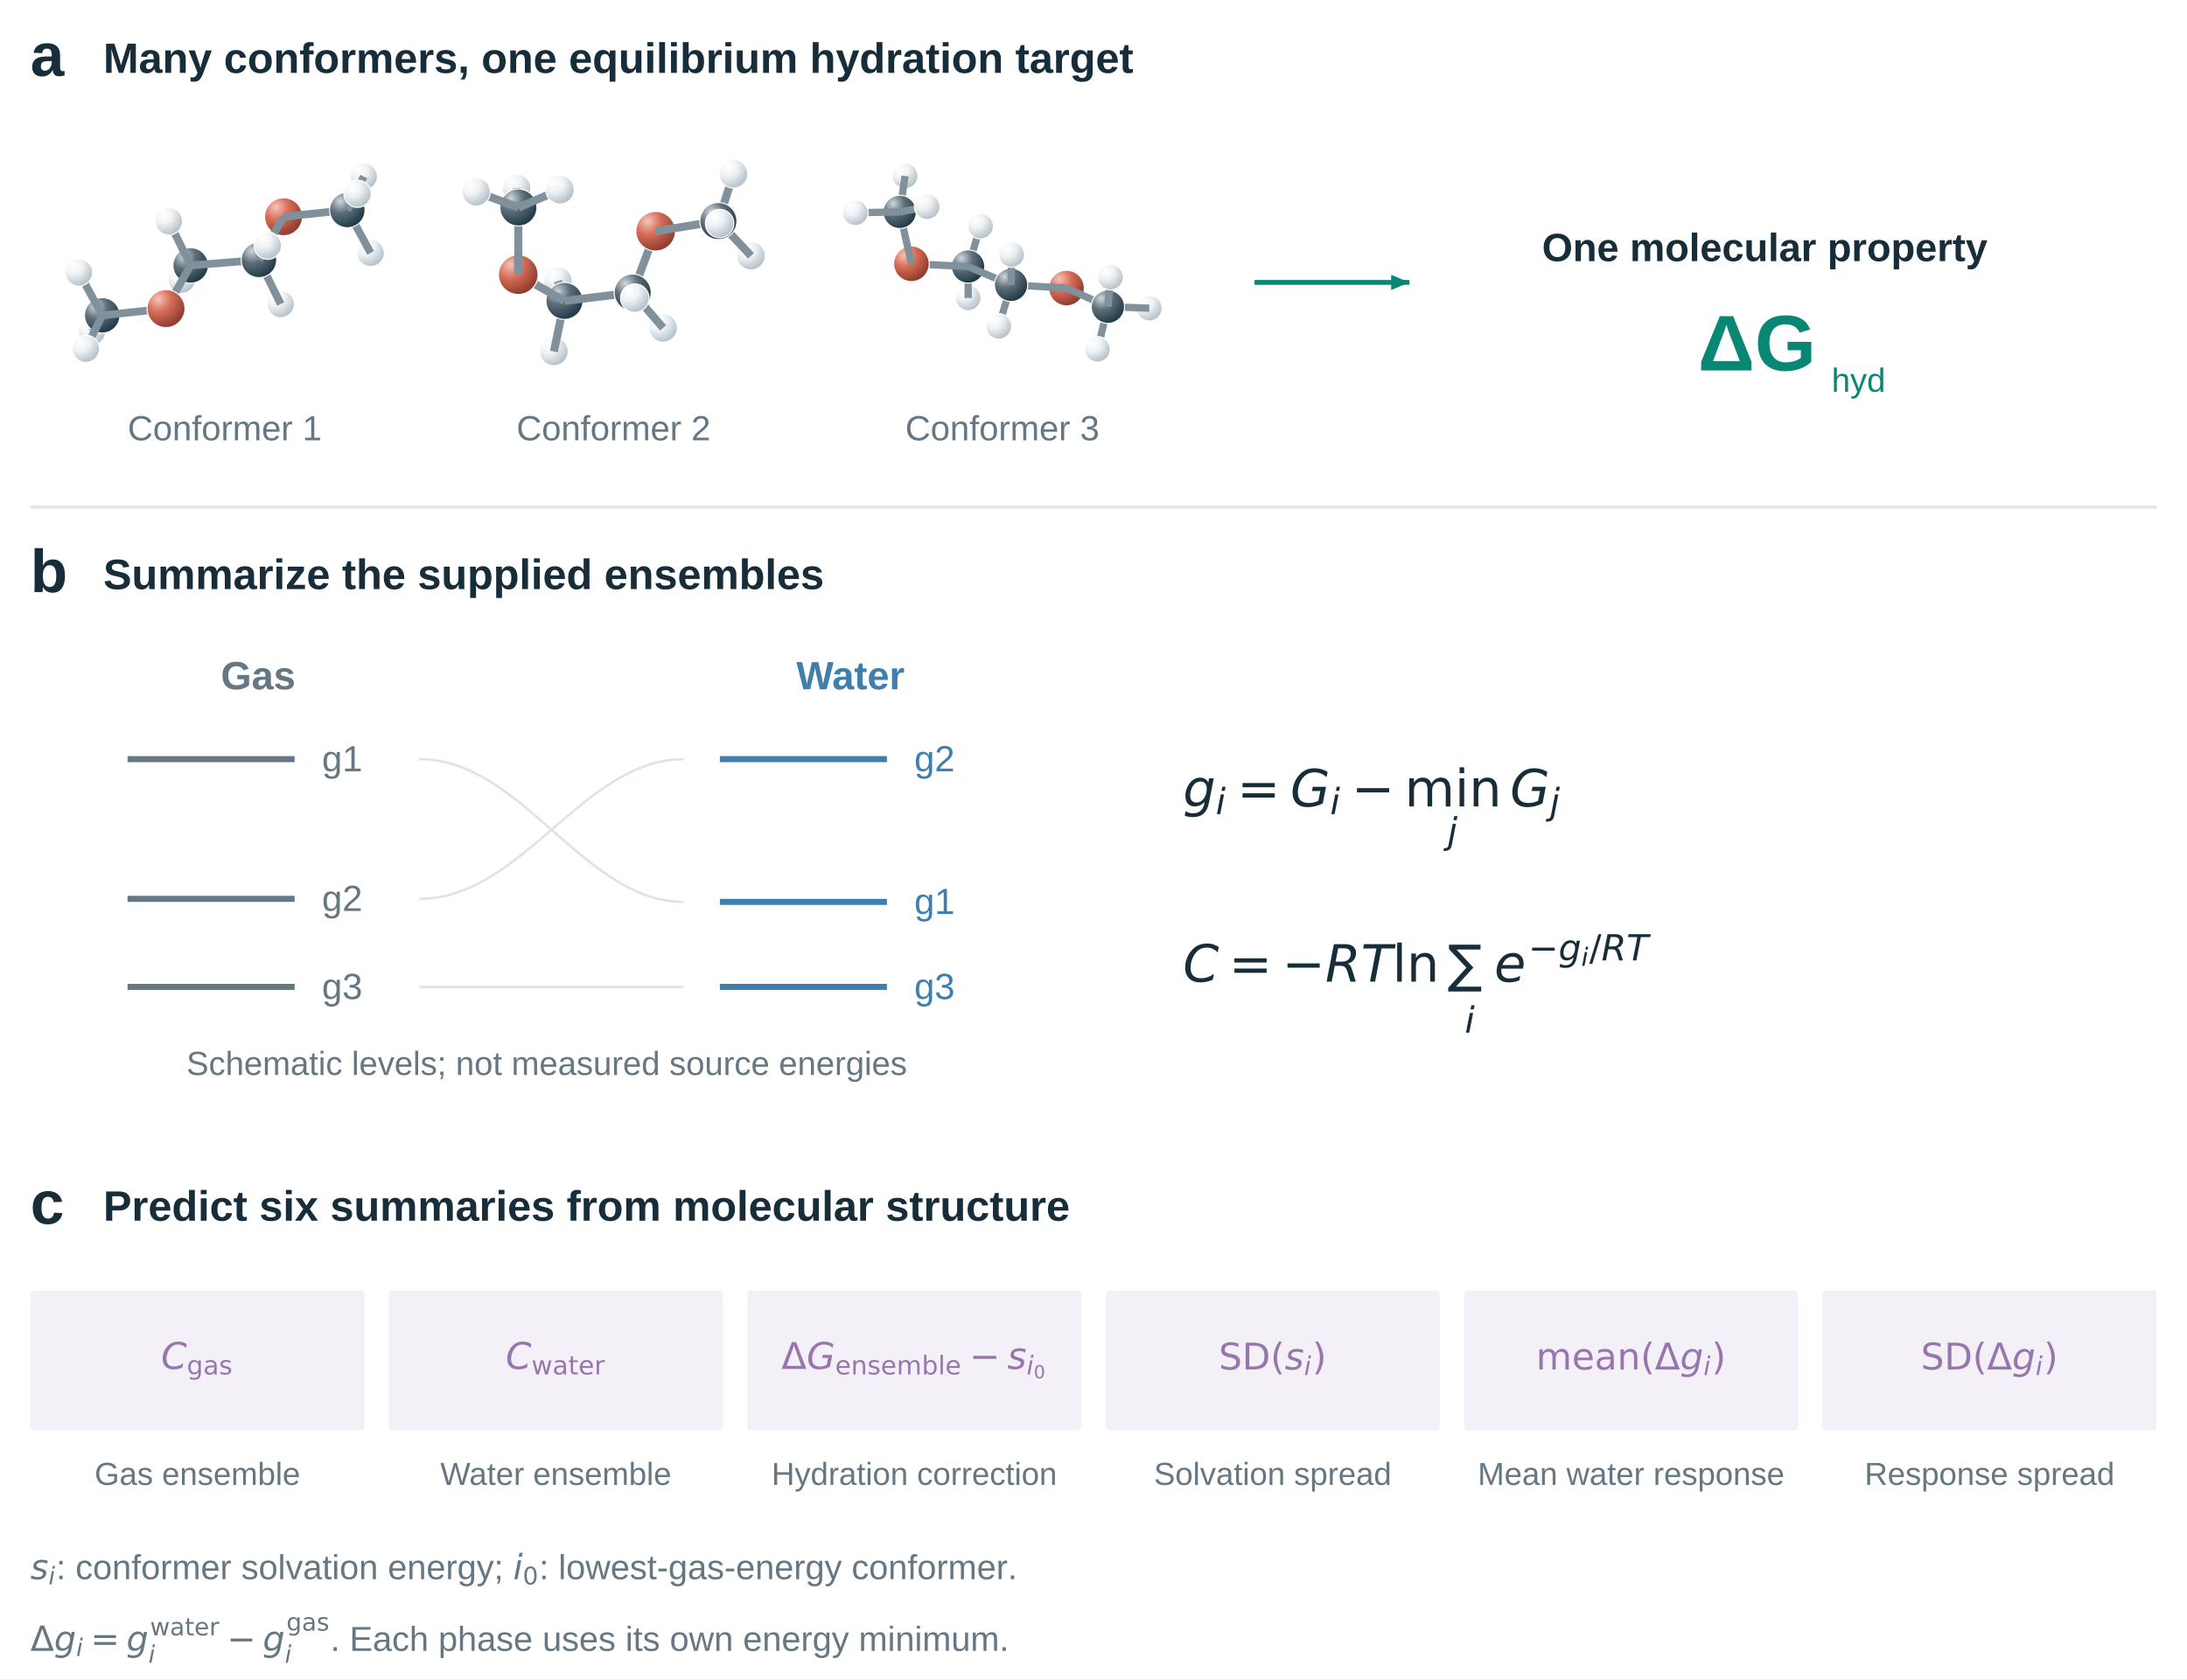
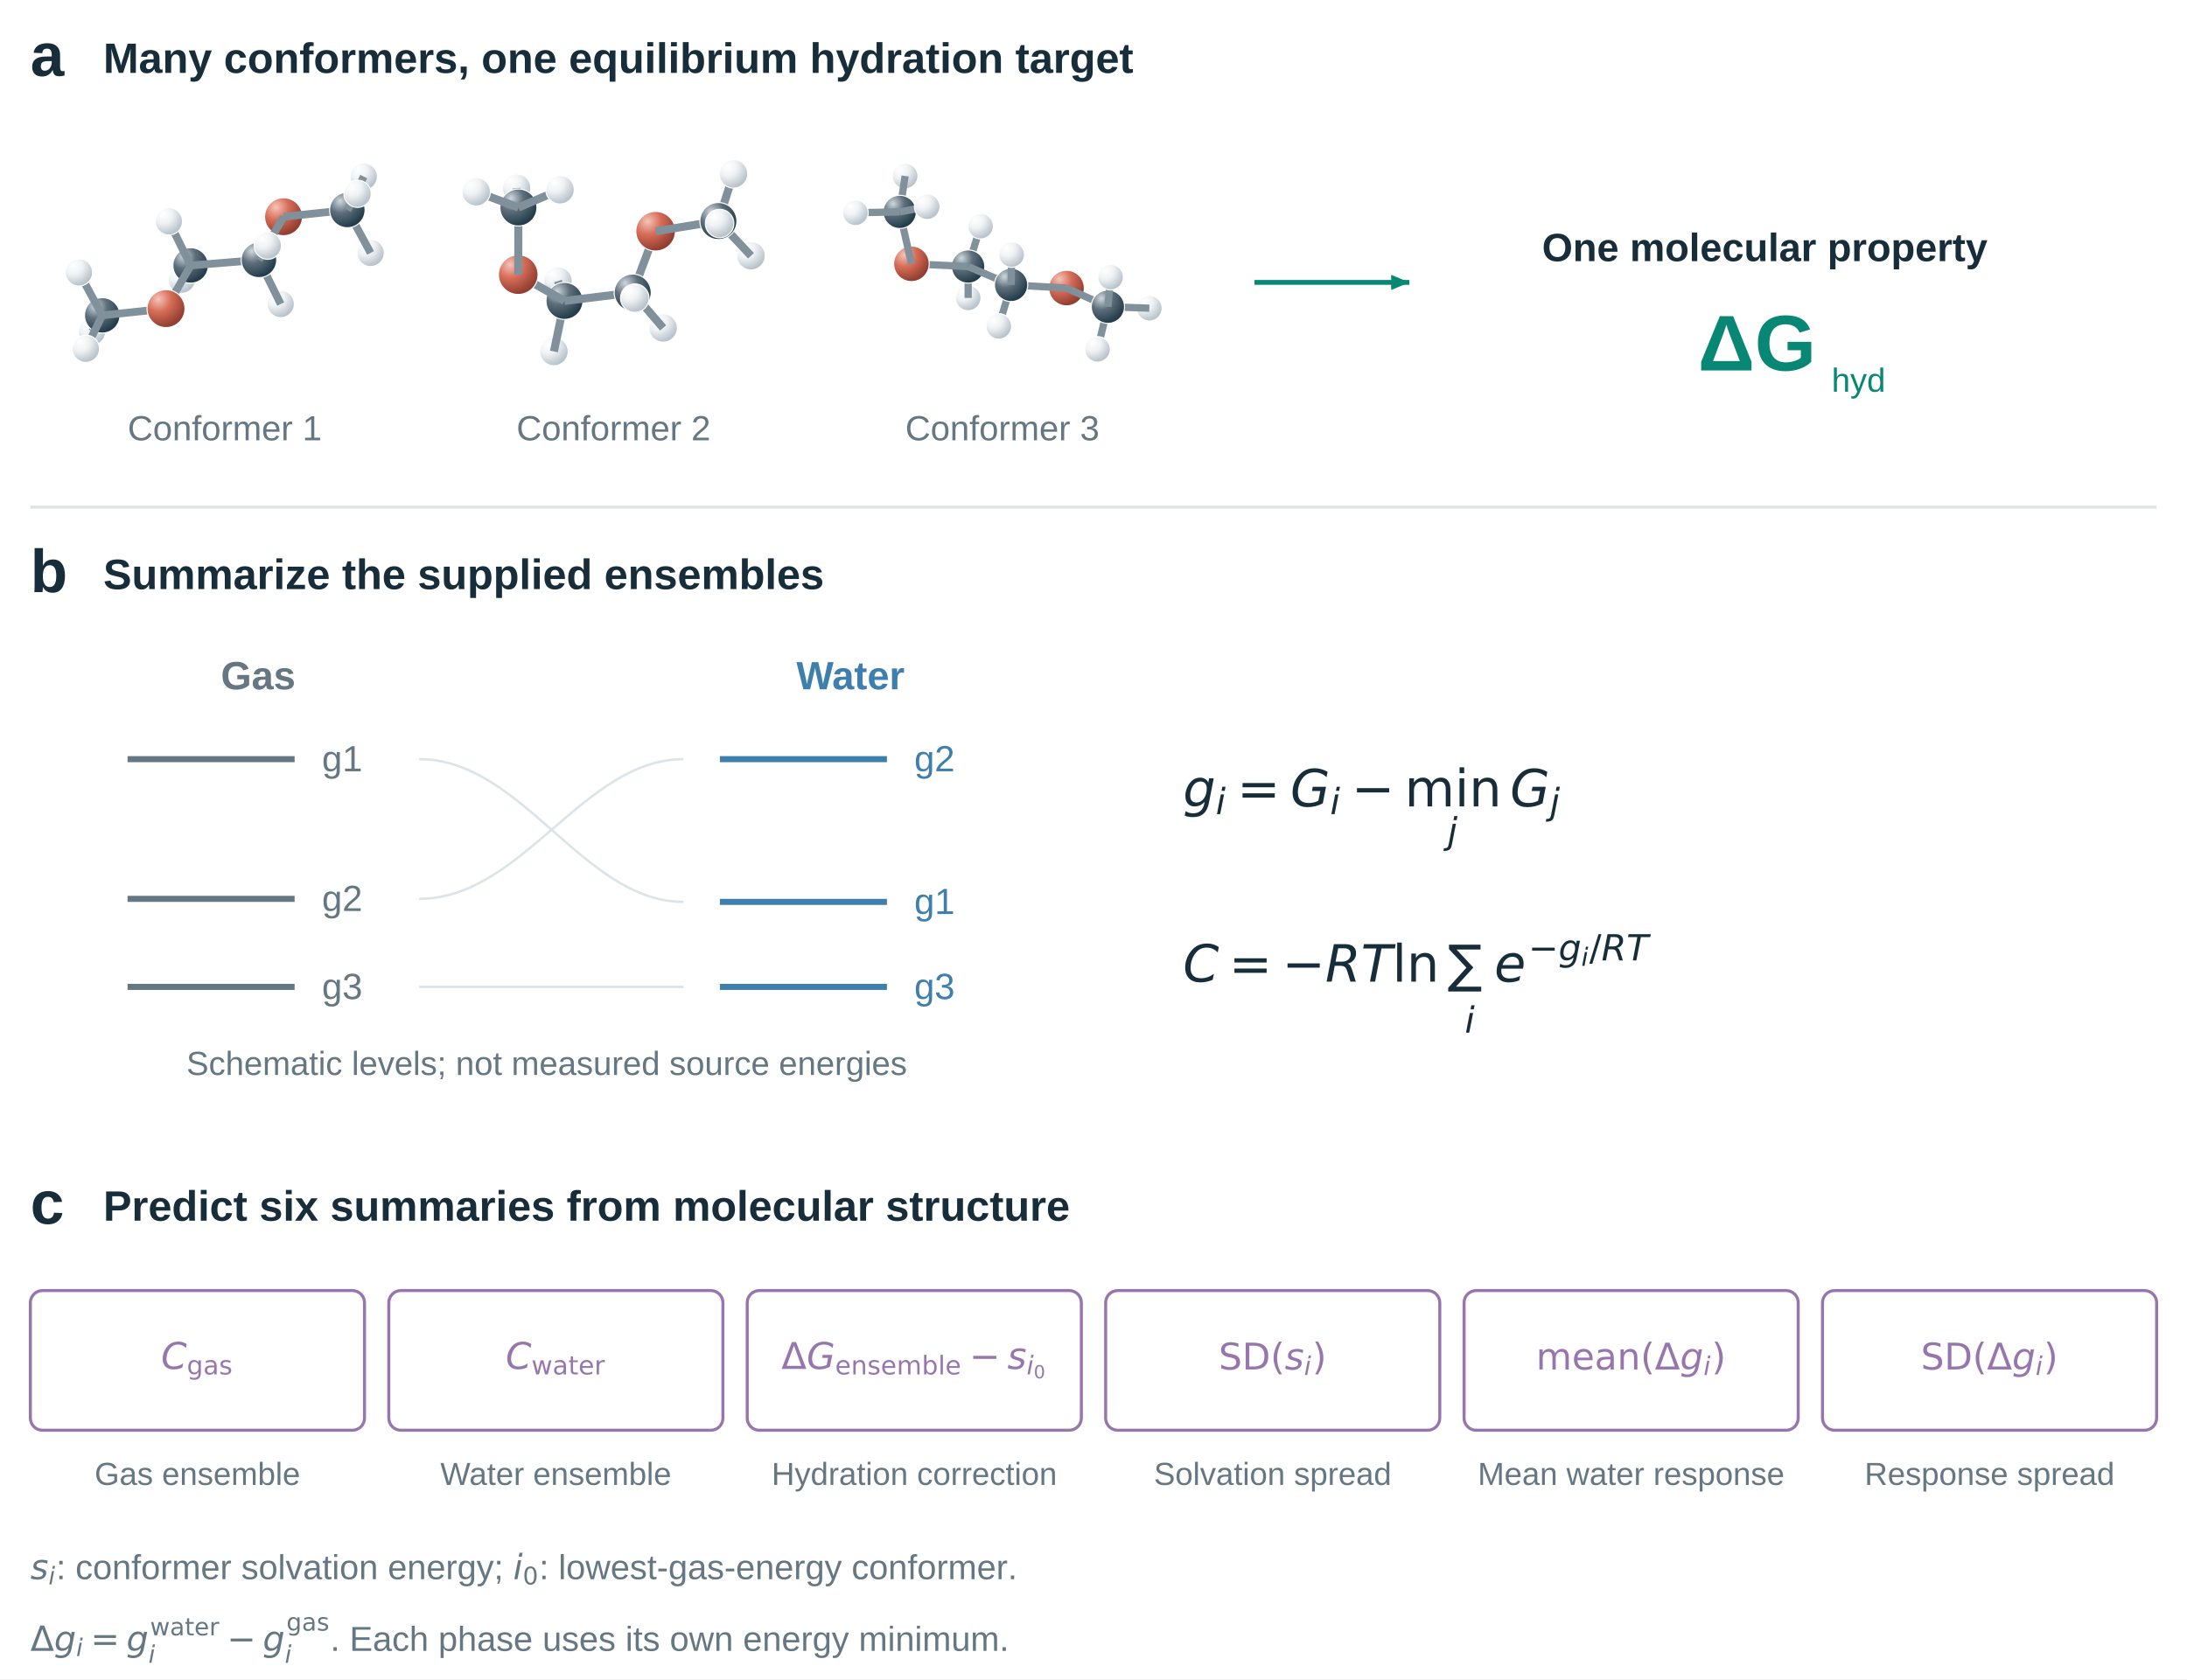
<svg xmlns="http://www.w3.org/2000/svg" width="180mm" height="138.25mm" viewBox="0 0 720 553">
  <defs>
    <radialGradient id="atomC" cx="30%" cy="25%" r="75%">
      <stop offset="0" stop-color="#CFD7DD" />
      <stop offset=".45" stop-color="#5E6F7B" />
      <stop offset="1" stop-color="#243D4B" />
    </radialGradient>
    <radialGradient id="atomN" cx="30%" cy="25%" r="75%">
      <stop offset="0" stop-color="#B7DAF6" />
      <stop offset=".45" stop-color="#3C83B9" />
      <stop offset="1" stop-color="#19496F" />
    </radialGradient>
    <radialGradient id="atomO" cx="30%" cy="25%" r="75%">
      <stop offset="0" stop-color="#F5C4B9" />
      <stop offset=".45" stop-color="#D76D58" />
      <stop offset="1" stop-color="#923E31" />
    </radialGradient>
    <radialGradient id="atomH" cx="30%" cy="25%" r="75%">
      <stop offset="0" stop-color="#FFFFFF" />
      <stop offset=".45" stop-color="#EFF2F4" />
      <stop offset="1" stop-color="#B8C3CB" />
    </radialGradient>
  </defs>
  <g font-family="Arial, Helvetica, sans-serif" stroke-linecap="round" stroke-linejoin="round">
    <rect x="0" y="0" width="720" height="553" rx="0" fill="white" stroke="none" opacity="1" />
    <text x="10" y="25.000" font-size="20" fill="#172D3A" font-weight="700" text-anchor="start">a</text>
    <text x="34" y="24.000" font-size="14" fill="#172D3A" font-weight="700" text-anchor="start">Many conformers, one equilibrium hydration target</text>
    <circle cx="59.843" cy="92.104" r="4.49" fill="url(#atomH)" stroke="white" stroke-width=".35" />
    <circle cx="30.299" cy="109.184" r="4.49" fill="url(#atomH)" stroke="white" stroke-width=".35" />
    <path d="M62.756,87.413 L59.843,92.104" stroke="#80919B" stroke-width="2.545" stroke-linecap="round" />
    <circle cx="122.013" cy="83.289" r="4.49" fill="url(#atomH)" stroke="white" stroke-width=".35" />
    <circle cx="119.747" cy="58.145" r="4.49" fill="url(#atomH)" stroke="white" stroke-width=".35" />
    <path d="M33.653,103.848 L30.299,109.184" stroke="#80919B" stroke-width="2.545" stroke-linecap="round" />
    <path d="M114.346,69.15 L122.013,83.289" stroke="#80919B" stroke-width="2.545" stroke-linecap="round" />
    <path d="M114.346,69.15 L119.747,58.145" stroke="#80919B" stroke-width="2.545" stroke-linecap="round" />
    <circle cx="92.412" cy="100.117" r="4.49" fill="url(#atomH)" stroke="white" stroke-width=".35" />
    <circle cx="93.349" cy="71.364" r="6.246" fill="url(#atomO)" stroke="white" stroke-width=".35" />
    <path d="M114.346,69.15 L93.349,71.364" stroke="#80919B" stroke-width="2.545" stroke-linecap="round" />
    <path d="M85.243,85.585 L92.412,100.117" stroke="#80919B" stroke-width="2.545" stroke-linecap="round" />
    <path d="M93.349,71.364 L85.243,85.585" stroke="#80919B" stroke-width="2.545" stroke-linecap="round" />
    <circle cx="114.346" cy="69.15" r="5.838" fill="url(#atomC)" stroke="white" stroke-width=".35" />
    <circle cx="62.756" cy="87.413" r="5.838" fill="url(#atomC)" stroke="white" stroke-width=".35" />
    <path d="M85.243,85.585 L62.756,87.413" stroke="#80919B" stroke-width="2.545" stroke-linecap="round" />
    <path d="M62.756,87.413 L54.651,101.634" stroke="#80919B" stroke-width="2.545" stroke-linecap="round" />
    <path d="M62.756,87.413 L55.588,72.88" stroke="#80919B" stroke-width="2.545" stroke-linecap="round" />
    <circle cx="85.243" cy="85.585" r="5.838" fill="url(#atomC)" stroke="white" stroke-width=".35" />
    <circle cx="33.653" cy="103.848" r="5.838" fill="url(#atomC)" stroke="white" stroke-width=".35" />
    <path d="M54.651,101.634 L33.653,103.848" stroke="#80919B" stroke-width="2.545" stroke-linecap="round" />
    <path d="M33.653,103.848 L28.253,114.855" stroke="#80919B" stroke-width="2.545" stroke-linecap="round" />
    <path d="M33.653,103.848 L25.987,89.709" stroke="#80919B" stroke-width="2.545" stroke-linecap="round" />
    <path d="M114.346,69.15 L117.702,63.812" stroke="#80919B" stroke-width="2.545" stroke-linecap="round" />
    <circle cx="54.651" cy="101.634" r="6.246" fill="url(#atomO)" stroke="white" stroke-width=".35" />
    <circle cx="55.588" cy="72.88" r="4.49" fill="url(#atomH)" stroke="white" stroke-width=".35" />
    <circle cx="28.253" cy="114.855" r="4.49" fill="url(#atomH)" stroke="white" stroke-width=".35" />
    <path d="M85.243,85.585 L88.157,80.894" stroke="#80919B" stroke-width="2.545" stroke-linecap="round" />
    <circle cx="25.987" cy="89.709" r="4.49" fill="url(#atomH)" stroke="white" stroke-width=".35" />
    <circle cx="117.702" cy="63.812" r="4.49" fill="url(#atomH)" stroke="white" stroke-width=".35" />
    <circle cx="88.157" cy="80.894" r="4.49" fill="url(#atomH)" stroke="white" stroke-width=".35" />
    <text x="74" y="145.000" font-size="11.5" fill="#657782" font-weight="400" text-anchor="middle">Conformer 1</text>
    <circle cx="183.688" cy="92.547" r="4.688" fill="url(#atomH)" stroke="white" stroke-width=".35" />
    <path d="M185.835,99.091 L183.688,92.547" stroke="#80919B" stroke-width="2.656" stroke-linecap="round" />
    <circle cx="182.367" cy="115.749" r="4.688" fill="url(#atomH)" stroke="white" stroke-width=".35" />
    <path d="M185.835,99.091 L182.367,115.749" stroke="#80919B" stroke-width="2.656" stroke-linecap="round" />
    <circle cx="218.314" cy="107.992" r="4.688" fill="url(#atomH)" stroke="white" stroke-width=".35" />
    <circle cx="185.835" cy="99.091" r="6.094" fill="url(#atomC)" stroke="white" stroke-width=".35" />
    <path d="M208.291,96.351 L218.314,107.992" stroke="#80919B" stroke-width="2.656" stroke-linecap="round" />
    <path d="M208.291,96.351 L185.835,99.091" stroke="#80919B" stroke-width="2.656" stroke-linecap="round" />
    <path d="M185.835,99.091 L170.611,90.447" stroke="#80919B" stroke-width="2.656" stroke-linecap="round" />
    <path d="M215.845,76.144 L208.291,96.351" stroke="#80919B" stroke-width="2.656" stroke-linecap="round" />
    <circle cx="208.291" cy="96.351" r="6.094" fill="url(#atomC)" stroke="white" stroke-width=".35" />
    <circle cx="247.24" cy="84.223" r="4.688" fill="url(#atomH)" stroke="white" stroke-width=".35" />
    <circle cx="215.845" cy="76.144" r="6.521" fill="url(#atomO)" stroke="white" stroke-width=".35" />
    <path d="M236.501,72.792 L247.24,84.223" stroke="#80919B" stroke-width="2.656" stroke-linecap="round" />
    <circle cx="170.076" cy="61.971" r="4.688" fill="url(#atomH)" stroke="white" stroke-width=".35" />
    <path d="M236.501,72.792 L215.845,76.144" stroke="#80919B" stroke-width="2.656" stroke-linecap="round" />
    <path d="M208.291,96.351 L208.982,98.171" stroke="#80919B" stroke-width="2.656" stroke-linecap="round" />
    <circle cx="170.611" cy="90.447" r="6.521" fill="url(#atomO)" stroke="white" stroke-width=".35" />
    <path d="M170.672,68.333 L170.076,61.971" stroke="#80919B" stroke-width="2.656" stroke-linecap="round" />
    <path d="M236.501,72.792 L241.478,57.251" stroke="#80919B" stroke-width="2.656" stroke-linecap="round" />
    <circle cx="236.501" cy="72.792" r="6.094" fill="url(#atomC)" stroke="white" stroke-width=".35" />
    <path d="M170.611,90.447 L170.672,68.333" stroke="#80919B" stroke-width="2.656" stroke-linecap="round" />
    <circle cx="241.478" cy="57.251" r="4.688" fill="url(#atomH)" stroke="white" stroke-width=".35" />
    <circle cx="208.982" cy="98.171" r="4.688" fill="url(#atomH)" stroke="white" stroke-width=".35" />
    <circle cx="170.672" cy="68.333" r="6.094" fill="url(#atomC)" stroke="white" stroke-width=".35" />
    <path d="M236.501,72.792 L236.913,73.61" stroke="#80919B" stroke-width="2.656" stroke-linecap="round" />
    <path d="M170.672,68.333 L156.76,63.149" stroke="#80919B" stroke-width="2.656" stroke-linecap="round" />
    <path d="M170.672,68.333 L184.363,62.483" stroke="#80919B" stroke-width="2.656" stroke-linecap="round" />
    <circle cx="236.913" cy="73.61" r="4.688" fill="url(#atomH)" stroke="white" stroke-width=".35" />
    <circle cx="156.76" cy="63.149" r="4.688" fill="url(#atomH)" stroke="white" stroke-width=".35" />
    <circle cx="184.363" cy="62.483" r="4.688" fill="url(#atomH)" stroke="white" stroke-width=".35" />
    <text x="202" y="145.000" font-size="11.5" fill="#657782" font-weight="400" text-anchor="middle">Conformer 2</text>
    <circle cx="318.737" cy="98.113" r="4.21" fill="url(#atomH)" stroke="white" stroke-width=".35" />
    <path d="M318.728,87.779 L318.737,98.113" stroke="#80919B" stroke-width="2.386" stroke-linecap="round" />
    <path d="M318.728,87.779 L322.811,74.479" stroke="#80919B" stroke-width="2.386" stroke-linecap="round" />
    <circle cx="322.811" cy="74.479" r="4.21" fill="url(#atomH)" stroke="white" stroke-width=".35" />
    <circle cx="318.728" cy="87.779" r="5.473" fill="url(#atomC)" stroke="white" stroke-width=".35" />
    <path d="M318.728,87.779 L300.063,86.877" stroke="#80919B" stroke-width="2.386" stroke-linecap="round" />
    <circle cx="351.121" cy="94.861" r="5.857" fill="url(#atomO)" stroke="white" stroke-width=".35" />
    <path d="M332.868,93.827 L318.728,87.779" stroke="#80919B" stroke-width="2.386" stroke-linecap="round" />
    <path d="M351.121,94.861 L332.868,93.827" stroke="#80919B" stroke-width="2.386" stroke-linecap="round" />
    <circle cx="378.386" cy="101.495" r="4.21" fill="url(#atomH)" stroke="white" stroke-width=".35" />
    <path d="M364.742,101.018 L351.121,94.861" stroke="#80919B" stroke-width="2.386" stroke-linecap="round" />
    <circle cx="300.063" cy="86.877" r="5.857" fill="url(#atomO)" stroke="white" stroke-width=".35" />
    <path d="M364.742,101.018 L378.386,101.495" stroke="#80919B" stroke-width="2.386" stroke-linecap="round" />
    <path d="M332.868,93.827 L328.813,107.48" stroke="#80919B" stroke-width="2.386" stroke-linecap="round" />
    <circle cx="332.868" cy="93.827" r="5.473" fill="url(#atomC)" stroke="white" stroke-width=".35" />
    <circle cx="328.813" cy="107.48" r="4.21" fill="url(#atomH)" stroke="white" stroke-width=".35" />
    <path d="M364.742,101.018 L361.323,115.047" stroke="#80919B" stroke-width="2.386" stroke-linecap="round" />
    <circle cx="361.323" cy="115.047" r="4.21" fill="url(#atomH)" stroke="white" stroke-width=".35" />
    <path d="M300.063,86.877 L296.211,69.779" stroke="#80919B" stroke-width="2.386" stroke-linecap="round" />
    <circle cx="364.742" cy="101.018" r="5.473" fill="url(#atomC)" stroke="white" stroke-width=".35" />
    <path d="M332.868,93.827 L333.057,83.848" stroke="#80919B" stroke-width="2.386" stroke-linecap="round" />
    <circle cx="297.984" cy="57.953" r="4.21" fill="url(#atomH)" stroke="white" stroke-width=".35" />
    <path d="M296.211,69.779 L297.984,57.953" stroke="#80919B" stroke-width="2.386" stroke-linecap="round" />
    <path d="M364.742,101.018 L365.625,91.277" stroke="#80919B" stroke-width="2.386" stroke-linecap="round" />
    <circle cx="296.211" cy="69.779" r="5.473" fill="url(#atomC)" stroke="white" stroke-width=".35" />
    <path d="M296.211,69.779 L281.614,70.068" stroke="#80919B" stroke-width="2.386" stroke-linecap="round" />
    <circle cx="333.057" cy="83.848" r="4.21" fill="url(#atomH)" stroke="white" stroke-width=".35" />
    <circle cx="281.614" cy="70.068" r="4.21" fill="url(#atomH)" stroke="white" stroke-width=".35" />
    <path d="M296.211,69.779 L305.232,68.08" stroke="#80919B" stroke-width="2.386" stroke-linecap="round" />
    <circle cx="365.625" cy="91.277" r="4.21" fill="url(#atomH)" stroke="white" stroke-width=".35" />
    <circle cx="305.232" cy="68.08" r="4.21" fill="url(#atomH)" stroke="white" stroke-width=".35" />
    <text x="330" y="145.000" font-size="11.5" fill="#657782" font-weight="400" text-anchor="middle">Conformer 3</text>
    <path d="M413,93 L464,93" fill="none" stroke="#078774" stroke-width="1.6" />
    <path d="M458.0,95.5 L464,93 L458.0,90.5 Z" fill="#078774" stroke="#078774" stroke-width="0" opacity="1" />
    <text x="581" y="86.000" font-size="13" fill="#172D3A" font-weight="600" text-anchor="middle">One molecular property</text>
    <text x="559" y="122.000" font-size="26" fill="#078774" font-weight="600" text-anchor="start">ΔG</text>
    <text x="603" y="129.000" font-size="11" fill="#078774" font-weight="400" text-anchor="start">hyd</text>
    <path d="M10,167 L710,167" fill="none" stroke="#DCE4E8" stroke-width="1" />
    <text x="10" y="195.000" font-size="20" fill="#172D3A" font-weight="700" text-anchor="start">b</text>
    <text x="34" y="194.000" font-size="14" fill="#172D3A" font-weight="700" text-anchor="start">Summarize the supplied ensembles</text>
    <text x="85" y="227.000" font-size="13" fill="#657782" font-weight="600" text-anchor="middle">Gas</text>
    <path d="M42,250 L97,250" fill="none" stroke="#657782" stroke-width="2" />
    <text x="106" y="254.000" font-size="12" fill="#657782" font-weight="400" text-anchor="start">g1</text>
    <path d="M42,296 L97,296" fill="none" stroke="#657782" stroke-width="2" />
    <text x="106" y="300.000" font-size="12" fill="#657782" font-weight="400" text-anchor="start">g2</text>
    <path d="M42,325 L97,325" fill="none" stroke="#657782" stroke-width="2" />
    <text x="106" y="329.000" font-size="12" fill="#657782" font-weight="400" text-anchor="start">g3</text>
    <text x="280" y="227.000" font-size="13" fill="#3F7FAD" font-weight="600" text-anchor="middle">Water</text>
    <path d="M237,297 L292,297" fill="none" stroke="#3F7FAD" stroke-width="2" />
    <text x="301" y="301.000" font-size="12" fill="#3F7FAD" font-weight="400" text-anchor="start">g1</text>
    <path d="M237,250 L292,250" fill="none" stroke="#3F7FAD" stroke-width="2" />
    <text x="301" y="254.000" font-size="12" fill="#3F7FAD" font-weight="400" text-anchor="start">g2</text>
    <path d="M237,325 L292,325" fill="none" stroke="#3F7FAD" stroke-width="2" />
    <text x="301" y="329.000" font-size="12" fill="#3F7FAD" font-weight="400" text-anchor="start">g3</text>
    <path d="M138,250 C172,250 192,297 225,297" fill="none" stroke="#DCE4E8" stroke-width="0.8" opacity="1" />
    <path d="M138,296 C172,296 192,250 225,250" fill="none" stroke="#DCE4E8" stroke-width="0.8" opacity="1" />
    <path d="M138,325 C172,325 192,325 225,325" fill="none" stroke="#DCE4E8" stroke-width="0.8" opacity="1" />
    <text x="180" y="354.000" font-size="11" fill="#657782" font-weight="400" text-anchor="middle">Schematic levels; not measured source energies</text>
    <g transform="translate(380,230) scale(1.411111,1.411111)">
      <defs>
        <style type="text/css">*{stroke-linejoin: round; stroke-linecap: butt}</style>
      </defs>
      <g id="equations_figure_1">
        <g id="equations_patch_1">
          <path d="M 0 113.386  L 223.937 113.386  L 223.937 0  L 0 0  L 0 113.386  z " style="fill: none" />
        </g>
        <g id="equations_text_1">
          <g style="fill: #172d3a" transform="translate(6.71811 26.07874)">
            <text>
              <tspan x="0" y="-0.875" style="font-style: oblique; font-size: 12px; font-family: 'DejaVu Sans'; fill: #172d3a">g</tspan>
              <tspan x="25.01" y="-0.875" style="font-style: oblique; font-size: 12px; font-family: 'DejaVu Sans'; fill: #172d3a">G</tspan>
              <tspan x="76.278" y="-0.875" style="font-style: oblique; font-size: 12px; font-family: 'DejaVu Sans'; fill: #172d3a">G</tspan>
              <tspan x="7.617" y="0.925" style="font-style: oblique; font-size: 8.4px; font-family: 'DejaVu Sans'; fill: #172d3a">i</tspan>
              <tspan x="34.308" y="0.925" style="font-style: oblique; font-size: 8.4px; font-family: 'DejaVu Sans'; fill: #172d3a">i</tspan>
              <tspan x="61.701" y="7.763" style="font-style: oblique; font-size: 8.4px; font-family: 'DejaVu Sans'; fill: #172d3a">j</tspan>
              <tspan x="85.577" y="0.925" style="font-style: oblique; font-size: 8.4px; font-family: 'DejaVu Sans'; fill: #172d3a">j</tspan>
              <tspan x="12.617" y="-0.875" style="font-size: 12px; font-family: 'DejaVu Sans'; fill: #172d3a">=</tspan>
              <tspan x="39.308" y="-0.875" style="font-size: 12px; font-family: 'DejaVu Sans'; fill: #172d3a">−</tspan>
              <tspan x="51.701" y="-0.875" style="font-size: 12px; font-family: 'DejaVu Sans'; fill: #172d3a">m</tspan>
              <tspan x="63.39" y="-0.875" style="font-size: 12px; font-family: 'DejaVu Sans'; fill: #172d3a">i</tspan>
              <tspan x="66.724" y="-0.875" style="font-size: 12px; font-family: 'DejaVu Sans'; fill: #172d3a">n</tspan>
            </text>
          </g>
        </g>
        <g id="equations_text_2">
          <g style="fill: #172d3a" transform="translate(6.71811 66.89764)">
            <text>
              <tspan x="0" y="-0.797" style="font-style: oblique; font-size: 12px; font-family: 'DejaVu Sans'; fill: #172d3a">C</tspan>
              <tspan x="33.164" y="-0.797" style="font-style: oblique; font-size: 12px; font-family: 'DejaVu Sans'; fill: #172d3a">R</tspan>
              <tspan x="41.502" y="-0.797" style="font-style: oblique; font-size: 12px; font-family: 'DejaVu Sans'; fill: #172d3a">T</tspan>
              <tspan x="72.61" y="-0.797" style="font-style: oblique; font-size: 12px; font-family: 'DejaVu Sans'; fill: #172d3a">e</tspan>
              <tspan x="10.717" y="-0.797" style="font-size: 12px; font-family: 'DejaVu Sans'; fill: #172d3a">=</tspan>
              <tspan x="23.109" y="-0.797" style="font-size: 12px; font-family: 'DejaVu Sans'; fill: #172d3a">−</tspan>
              <tspan x="48.832" y="-0.797" style="font-size: 12px; font-family: 'DejaVu Sans'; fill: #172d3a">l</tspan>
              <tspan x="52.166" y="-0.797" style="font-size: 12px; font-family: 'DejaVu Sans'; fill: #172d3a">n</tspan>
              <tspan x="61.72" y="-0.797" style="font-size: 12px; font-family: 'DejaVu Sans Display'; fill: #172d3a">∑</tspan>
              <tspan x="65.72" y="11.106" style="font-style: oblique; font-size: 8.4px; font-family: 'DejaVu Sans'; fill: #172d3a">i</tspan>
              <tspan x="87.589" y="-5.753" style="font-style: oblique; font-size: 8.4px; font-family: 'DejaVu Sans'; fill: #172d3a">g</tspan>
              <tspan x="97.615" y="-5.753" style="font-style: oblique; font-size: 8.4px; font-family: 'DejaVu Sans'; fill: #172d3a">R</tspan>
              <tspan x="103.451" y="-5.753" style="font-style: oblique; font-size: 8.4px; font-family: 'DejaVu Sans'; fill: #172d3a">T</tspan>
              <tspan x="80.551" y="-5.753" style="font-size: 8.4px; font-family: 'DejaVu Sans'; fill: #172d3a">−</tspan>
              <tspan x="94.785" y="-5.753" style="font-size: 8.4px; font-family: 'DejaVu Sans'; fill: #172d3a">/</tspan>
              <tspan x="92.921" y="-4.493" style="font-style: oblique; font-size: 5.88px; font-family: 'DejaVu Sans'; fill: #172d3a">i</tspan>
            </text>
          </g>
        </g>
      </g>
    </g>
    <text x="10" y="403.000" font-size="20" fill="#172D3A" font-weight="700" text-anchor="start">c</text>
    <text x="34" y="402.000" font-size="14" fill="#172D3A" font-weight="700" text-anchor="start">Predict six summaries from molecular structure</text>
-     <rect x="10" y="425" width="110" height="46" rx="1" fill="#F4F0F7" stroke="none" opacity="1" />
+     <rect x="10" y="425" width="110" height="46" rx="4" fill="white" stroke="#9776AE" opacity="1" />
    <g transform="translate(10,425) scale(1.411111,1.411111)">
      <defs>
        <style type="text/css">*{stroke-linejoin: round; stroke-linecap: butt}</style>
      </defs>
      <g id="summary0_figure_1">
        <g id="summary0_patch_1">
          <path d="M 0 32.598  L 77.953 32.598  L 77.953 0  L 0 0  L 0 32.598  z " style="fill: none" />
        </g>
        <g id="summary0_text_1">
          <g style="fill: #9776ae" transform="translate(30.50538 18.90709)">
            <text>
              <tspan x="0" y="-0.625" style="font-style: oblique; font-size: 8.6px; font-family: 'DejaVu Sans'; fill: #9776ae">C</tspan>
              <tspan x="6.001" y="0.665" style="font-size: 6.02px; font-family: 'DejaVu Sans'; fill: #9776ae">g</tspan>
              <tspan x="9.819" y="0.665" style="font-size: 6.02px; font-family: 'DejaVu Sans'; fill: #9776ae">a</tspan>
              <tspan x="13.505" y="0.665" style="font-size: 6.02px; font-family: 'DejaVu Sans'; fill: #9776ae">s</tspan>
            </text>
          </g>
        </g>
      </g>
    </g>
    <text x="65" y="489.000" font-size="10.5" fill="#657782" font-weight="400" text-anchor="middle">Gas ensemble</text>
-     <rect x="128" y="425" width="110" height="46" rx="1" fill="#F4F0F7" stroke="none" opacity="1" />
+     <rect x="128" y="425" width="110" height="46" rx="4" fill="white" stroke="#9776AE" opacity="1" />
    <g transform="translate(128,425) scale(1.411111,1.411111)">
      <defs>
        <style type="text/css">*{stroke-linejoin: round; stroke-linecap: butt}</style>
      </defs>
      <g id="summary1_figure_1">
        <g id="summary1_patch_1">
          <path d="M 0 32.598  L 77.953 32.598  L 77.953 0  L 0 0  L 0 32.598  z " style="fill: none" />
        </g>
        <g id="summary1_text_1">
          <g style="fill: #9776ae" transform="translate(27.28038 18.90709)">
            <text>
              <tspan x="0" y="-0.625" style="font-style: oblique; font-size: 8.6px; font-family: 'DejaVu Sans'; fill: #9776ae">C</tspan>
              <tspan x="6.001" y="0.665" style="font-size: 6.02px; font-family: 'DejaVu Sans'; fill: #9776ae">w</tspan>
              <tspan x="10.921" y="0.665" style="font-size: 6.02px; font-family: 'DejaVu Sans'; fill: #9776ae">a</tspan>
              <tspan x="14.607" y="0.665" style="font-size: 6.02px; font-family: 'DejaVu Sans'; fill: #9776ae">t</tspan>
              <tspan x="16.966" y="0.665" style="font-size: 6.02px; font-family: 'DejaVu Sans'; fill: #9776ae">e</tspan>
              <tspan x="20.667" y="0.665" style="font-size: 6.02px; font-family: 'DejaVu Sans'; fill: #9776ae">r</tspan>
            </text>
          </g>
        </g>
      </g>
    </g>
    <text x="183" y="489.000" font-size="10.5" fill="#657782" font-weight="400" text-anchor="middle">Water ensemble</text>
-     <rect x="246" y="425" width="110" height="46" rx="1" fill="#F4F0F7" stroke="none" opacity="1" />
+     <rect x="246" y="425" width="110" height="46" rx="4" fill="white" stroke="#9776AE" opacity="1" />
    <g transform="translate(246,425) scale(1.411111,1.411111)">
      <defs>
        <style type="text/css">*{stroke-linejoin: round; stroke-linecap: butt}</style>
      </defs>
      <g id="summary2_figure_1">
        <g id="summary2_patch_1">
          <path d="M 0 32.598  L 77.953 32.598  L 77.953 0  L 0 0  L 0 32.598  z " style="fill: none" />
        </g>
        <g id="summary2_text_1">
          <g style="fill: #9776ae" transform="translate(7.973378 18.90709)">
            <text>
              <tspan x="0" y="-0.625" style="font-size: 8.6px; font-family: 'DejaVu Sans'; fill: #9776ae">Δ</tspan>
              <tspan x="43.847" y="-0.625" style="font-size: 8.6px; font-family: 'DejaVu Sans'; fill: #9776ae">−</tspan>
              <tspan x="5.879" y="-0.625" style="font-style: oblique; font-size: 8.6px; font-family: 'DejaVu Sans'; fill: #9776ae">G</tspan>
              <tspan x="52.722" y="-0.625" style="font-style: oblique; font-size: 8.6px; font-family: 'DejaVu Sans'; fill: #9776ae">s</tspan>
              <tspan x="12.538" y="0.665" style="font-size: 6.02px; font-family: 'DejaVu Sans'; fill: #9776ae">e</tspan>
              <tspan x="16.239" y="0.665" style="font-size: 6.02px; font-family: 'DejaVu Sans'; fill: #9776ae">n</tspan>
              <tspan x="20.052" y="0.665" style="font-size: 6.02px; font-family: 'DejaVu Sans'; fill: #9776ae">s</tspan>
              <tspan x="23.186" y="0.665" style="font-size: 6.02px; font-family: 'DejaVu Sans'; fill: #9776ae">e</tspan>
              <tspan x="26.887" y="0.665" style="font-size: 6.02px; font-family: 'DejaVu Sans'; fill: #9776ae">m</tspan>
              <tspan x="32.747" y="0.665" style="font-size: 6.02px; font-family: 'DejaVu Sans'; fill: #9776ae">b</tspan>
              <tspan x="36.565" y="0.665" style="font-size: 6.02px; font-family: 'DejaVu Sans'; fill: #9776ae">l</tspan>
              <tspan x="38.237" y="0.665" style="font-size: 6.02px; font-family: 'DejaVu Sans'; fill: #9776ae">e</tspan>
              <tspan x="57.199" y="0.665" style="font-style: oblique; font-size: 6.02px; font-family: 'DejaVu Sans'; fill: #9776ae">i</tspan>
              <tspan x="58.871" y="1.568" style="font-size: 4.214px; font-family: 'DejaVu Sans'; fill: #9776ae">0</tspan>
            </text>
          </g>
        </g>
      </g>
    </g>
    <text x="301" y="489.000" font-size="10.5" fill="#657782" font-weight="400" text-anchor="middle">Hydration correction</text>
-     <rect x="364" y="425" width="110" height="46" rx="1" fill="#F4F0F7" stroke="none" opacity="1" />
+     <rect x="364" y="425" width="110" height="46" rx="4" fill="white" stroke="#9776AE" opacity="1" />
    <g transform="translate(364,425) scale(1.411111,1.411111)">
      <defs>
        <style type="text/css">*{stroke-linejoin: round; stroke-linecap: butt}</style>
      </defs>
      <g id="summary3_figure_1">
        <g id="summary3_patch_1">
          <path d="M 0 32.598  L 77.953 32.598  L 77.953 0  L 0 0  L 0 32.598  z " style="fill: none" />
        </g>
        <g id="summary3_text_1">
          <g style="fill: #9776ae" transform="translate(26.37738 18.90709)">
            <text>
              <tspan x="0" y="-0.484" style="font-size: 8.6px; font-family: 'DejaVu Sans'; fill: #9776ae">S</tspan>
              <tspan x="5.455" y="-0.484" style="font-size: 8.6px; font-family: 'DejaVu Sans'; fill: #9776ae">D</tspan>
              <tspan x="12.072" y="-0.484" style="font-size: 8.6px; font-family: 'DejaVu Sans'; fill: #9776ae">(</tspan>
              <tspan x="21.809" y="-0.484" style="font-size: 8.6px; font-family: 'DejaVu Sans'; fill: #9776ae">)</tspan>
              <tspan x="15.425" y="-0.484" style="font-style: oblique; font-size: 8.6px; font-family: 'DejaVu Sans'; fill: #9776ae">s</tspan>
              <tspan x="19.902" y="0.806" style="font-style: oblique; font-size: 6.02px; font-family: 'DejaVu Sans'; fill: #9776ae">i</tspan>
            </text>
          </g>
        </g>
      </g>
    </g>
    <text x="419" y="489.000" font-size="10.5" fill="#657782" font-weight="400" text-anchor="middle">Solvation spread</text>
-     <rect x="482" y="425" width="110" height="46" rx="1" fill="#F4F0F7" stroke="none" opacity="1" />
+     <rect x="482" y="425" width="110" height="46" rx="4" fill="white" stroke="#9776AE" opacity="1" />
    <g transform="translate(482,425) scale(1.411111,1.411111)">
      <defs>
        <style type="text/css">*{stroke-linejoin: round; stroke-linecap: butt}</style>
      </defs>
      <g id="summary4_figure_1">
        <g id="summary4_patch_1">
          <path d="M 0 32.598  L 77.953 32.598  L 77.953 0  L 0 0  L 0 32.598  z " style="fill: none" />
        </g>
        <g id="summary4_text_1">
          <g style="fill: #9776ae" transform="translate(16.78838 18.90709)">
            <text>
              <tspan x="0" y="-0.484" style="font-size: 8.6px; font-family: 'DejaVu Sans'; fill: #9776ae">m</tspan>
              <tspan x="8.371" y="-0.484" style="font-size: 8.6px; font-family: 'DejaVu Sans'; fill: #9776ae">e</tspan>
              <tspan x="13.659" y="-0.484" style="font-size: 8.6px; font-family: 'DejaVu Sans'; fill: #9776ae">a</tspan>
              <tspan x="18.925" y="-0.484" style="font-size: 8.6px; font-family: 'DejaVu Sans'; fill: #9776ae">n</tspan>
              <tspan x="24.371" y="-0.484" style="font-size: 8.6px; font-family: 'DejaVu Sans'; fill: #9776ae">(</tspan>
              <tspan x="27.724" y="-0.484" style="font-size: 8.6px; font-family: 'DejaVu Sans'; fill: #9776ae">Δ</tspan>
              <tspan x="40.964" y="-0.484" style="font-size: 8.6px; font-family: 'DejaVu Sans'; fill: #9776ae">)</tspan>
              <tspan x="33.603" y="-0.484" style="font-style: oblique; font-size: 8.6px; font-family: 'DejaVu Sans'; fill: #9776ae">g</tspan>
              <tspan x="39.058" y="0.806" style="font-style: oblique; font-size: 6.02px; font-family: 'DejaVu Sans'; fill: #9776ae">i</tspan>
            </text>
          </g>
        </g>
      </g>
    </g>
    <text x="537" y="489.000" font-size="10.5" fill="#657782" font-weight="400" text-anchor="middle">Mean water response</text>
-     <rect x="600" y="425" width="110" height="46" rx="1" fill="#F4F0F7" stroke="none" opacity="1" />
+     <rect x="600" y="425" width="110" height="46" rx="4" fill="white" stroke="#9776AE" opacity="1" />
    <g transform="translate(600,425) scale(1.411111,1.411111)">
      <defs>
        <style type="text/css">*{stroke-linejoin: round; stroke-linecap: butt}</style>
      </defs>
      <g id="summary5_figure_1">
        <g id="summary5_patch_1">
          <path d="M 0 32.598  L 77.953 32.598  L 77.953 0  L 0 0  L 0 32.598  z " style="fill: none" />
        </g>
        <g id="summary5_text_1">
          <g style="fill: #9776ae" transform="translate(22.93738 18.90709)">
            <text>
              <tspan x="0" y="-0.484" style="font-size: 8.6px; font-family: 'DejaVu Sans'; fill: #9776ae">S</tspan>
              <tspan x="5.455" y="-0.484" style="font-size: 8.6px; font-family: 'DejaVu Sans'; fill: #9776ae">D</tspan>
              <tspan x="12.072" y="-0.484" style="font-size: 8.6px; font-family: 'DejaVu Sans'; fill: #9776ae">(</tspan>
              <tspan x="15.425" y="-0.484" style="font-size: 8.6px; font-family: 'DejaVu Sans'; fill: #9776ae">Δ</tspan>
              <tspan x="28.665" y="-0.484" style="font-size: 8.6px; font-family: 'DejaVu Sans'; fill: #9776ae">)</tspan>
              <tspan x="21.304" y="-0.484" style="font-style: oblique; font-size: 8.6px; font-family: 'DejaVu Sans'; fill: #9776ae">g</tspan>
              <tspan x="26.759" y="0.806" style="font-style: oblique; font-size: 6.02px; font-family: 'DejaVu Sans'; fill: #9776ae">i</tspan>
            </text>
          </g>
        </g>
      </g>
    </g>
    <text x="655" y="489.000" font-size="10.5" fill="#657782" font-weight="400" text-anchor="middle">Response spread</text>
    <g transform="translate(10,503) scale(1.411111,1.411111)">
      <defs>
        <style type="text/css">*{stroke-linejoin: round; stroke-linecap: butt}</style>
      </defs>
      <g id="definitions_figure_1">
        <g id="definitions_patch_1">
          <path d="M 0 34.016  L 496.063 34.016  L 496.063 0  L 0 0  L 0 34.016  z " style="fill: none" />
        </g>
        <g id="definitions_text_1">
          <g style="fill: #657782" transform="translate(0 12.92598)">
            <text>
              <tspan x="0" y="-0.844" style="font-style: oblique; font-size: 8.1px; font-family: 'DejaVu Sans'; fill: #657782">s</tspan>
              <tspan x="112.63" y="-0.844" style="font-style: oblique; font-size: 8.1px; font-family: 'DejaVu Sans'; fill: #657782">i</tspan>
              <tspan x="4.217" y="0.371" style="font-style: oblique; font-size: 5.67px; font-family: 'DejaVu Sans'; fill: #657782">i</tspan>
              <tspan x="6.012" y="-0.844" style="font-size: 8.1px; font-family: 'Arial'; fill: #657782">:</tspan>
              <tspan x="8.261" y="-0.844" style="font-size: 8.1px; font-family: 'Arial'; fill: #657782"> </tspan>
              <tspan x="10.51" y="-0.844" style="font-size: 8.1px; font-family: 'Arial'; fill: #657782">c</tspan>
              <tspan x="14.557" y="-0.844" style="font-size: 8.1px; font-family: 'Arial'; fill: #657782">o</tspan>
              <tspan x="19.058" y="-0.844" style="font-size: 8.1px; font-family: 'Arial'; fill: #657782">n</tspan>
              <tspan x="23.559" y="-0.844" style="font-size: 8.1px; font-family: 'Arial'; fill: #657782">f</tspan>
              <tspan x="25.808" y="-0.844" style="font-size: 8.1px; font-family: 'Arial'; fill: #657782">o</tspan>
              <tspan x="30.309" y="-0.844" style="font-size: 8.1px; font-family: 'Arial'; fill: #657782">r</tspan>
              <tspan x="33.005" y="-0.844" style="font-size: 8.1px; font-family: 'Arial'; fill: #657782">m</tspan>
              <tspan x="39.747" y="-0.844" style="font-size: 8.1px; font-family: 'Arial'; fill: #657782">e</tspan>
              <tspan x="44.248" y="-0.844" style="font-size: 8.1px; font-family: 'Arial'; fill: #657782">r</tspan>
              <tspan x="46.944" y="-0.844" style="font-size: 8.1px; font-family: 'Arial'; fill: #657782"> </tspan>
              <tspan x="49.192" y="-0.844" style="font-size: 8.1px; font-family: 'Arial'; fill: #657782">s</tspan>
              <tspan x="53.239" y="-0.844" style="font-size: 8.1px; font-family: 'Arial'; fill: #657782">o</tspan>
              <tspan x="57.74" y="-0.844" style="font-size: 8.1px; font-family: 'Arial'; fill: #657782">l</tspan>
              <tspan x="59.539" y="-0.844" style="font-size: 8.1px; font-family: 'Arial'; fill: #657782">v</tspan>
              <tspan x="63.586" y="-0.844" style="font-size: 8.1px; font-family: 'Arial'; fill: #657782">a</tspan>
              <tspan x="68.087" y="-0.844" style="font-size: 8.1px; font-family: 'Arial'; fill: #657782">t</tspan>
              <tspan x="70.336" y="-0.844" style="font-size: 8.1px; font-family: 'Arial'; fill: #657782">i</tspan>
              <tspan x="72.134" y="-0.844" style="font-size: 8.1px; font-family: 'Arial'; fill: #657782">o</tspan>
              <tspan x="76.635" y="-0.844" style="font-size: 8.1px; font-family: 'Arial'; fill: #657782">n</tspan>
              <tspan x="81.136" y="-0.844" style="font-size: 8.1px; font-family: 'Arial'; fill: #657782"> </tspan>
              <tspan x="83.385" y="-0.844" style="font-size: 8.1px; font-family: 'Arial'; fill: #657782">e</tspan>
              <tspan x="87.887" y="-0.844" style="font-size: 8.1px; font-family: 'Arial'; fill: #657782">n</tspan>
              <tspan x="92.388" y="-0.844" style="font-size: 8.1px; font-family: 'Arial'; fill: #657782">e</tspan>
              <tspan x="96.889" y="-0.844" style="font-size: 8.1px; font-family: 'Arial'; fill: #657782">r</tspan>
              <tspan x="99.585" y="-0.844" style="font-size: 8.1px; font-family: 'Arial'; fill: #657782">g</tspan>
              <tspan x="104.086" y="-0.844" style="font-size: 8.1px; font-family: 'Arial'; fill: #657782">y</tspan>
              <tspan x="108.133" y="-0.844" style="font-size: 8.1px; font-family: 'Arial'; fill: #657782">;</tspan>
              <tspan x="110.381" y="-0.844" style="font-size: 8.1px; font-family: 'Arial'; fill: #657782"> </tspan>
              <tspan x="118.705" y="-0.844" style="font-size: 8.1px; font-family: 'Arial'; fill: #657782">:</tspan>
              <tspan x="120.954" y="-0.844" style="font-size: 8.1px; font-family: 'Arial'; fill: #657782"> </tspan>
              <tspan x="123.202" y="-0.844" style="font-size: 8.1px; font-family: 'Arial'; fill: #657782">l</tspan>
              <tspan x="125.001" y="-0.844" style="font-size: 8.1px; font-family: 'Arial'; fill: #657782">o</tspan>
              <tspan x="129.502" y="-0.844" style="font-size: 8.1px; font-family: 'Arial'; fill: #657782">w</tspan>
              <tspan x="135.347" y="-0.844" style="font-size: 8.1px; font-family: 'Arial'; fill: #657782">e</tspan>
              <tspan x="139.848" y="-0.844" style="font-size: 8.1px; font-family: 'Arial'; fill: #657782">s</tspan>
              <tspan x="143.895" y="-0.844" style="font-size: 8.1px; font-family: 'Arial'; fill: #657782">t</tspan>
              <tspan x="146.144" y="-0.844" style="font-size: 8.1px; font-family: 'Arial'; fill: #657782">-</tspan>
              <tspan x="148.839" y="-0.844" style="font-size: 8.1px; font-family: 'Arial'; fill: #657782">g</tspan>
              <tspan x="153.341" y="-0.844" style="font-size: 8.1px; font-family: 'Arial'; fill: #657782">a</tspan>
              <tspan x="157.842" y="-0.844" style="font-size: 8.1px; font-family: 'Arial'; fill: #657782">s</tspan>
              <tspan x="161.889" y="-0.844" style="font-size: 8.1px; font-family: 'Arial'; fill: #657782">-</tspan>
              <tspan x="164.584" y="-0.844" style="font-size: 8.1px; font-family: 'Arial'; fill: #657782">e</tspan>
              <tspan x="169.085" y="-0.844" style="font-size: 8.1px; font-family: 'Arial'; fill: #657782">n</tspan>
              <tspan x="173.587" y="-0.844" style="font-size: 8.1px; font-family: 'Arial'; fill: #657782">e</tspan>
              <tspan x="178.088" y="-0.844" style="font-size: 8.1px; font-family: 'Arial'; fill: #657782">r</tspan>
              <tspan x="180.783" y="-0.844" style="font-size: 8.1px; font-family: 'Arial'; fill: #657782">g</tspan>
              <tspan x="185.285" y="-0.844" style="font-size: 8.1px; font-family: 'Arial'; fill: #657782">y</tspan>
              <tspan x="189.332" y="-0.844" style="font-size: 8.1px; font-family: 'Arial'; fill: #657782"> </tspan>
              <tspan x="191.58" y="-0.844" style="font-size: 8.1px; font-family: 'Arial'; fill: #657782">c</tspan>
              <tspan x="195.627" y="-0.844" style="font-size: 8.1px; font-family: 'Arial'; fill: #657782">o</tspan>
              <tspan x="200.129" y="-0.844" style="font-size: 8.1px; font-family: 'Arial'; fill: #657782">n</tspan>
              <tspan x="204.63" y="-0.844" style="font-size: 8.1px; font-family: 'Arial'; fill: #657782">f</tspan>
              <tspan x="206.879" y="-0.844" style="font-size: 8.1px; font-family: 'Arial'; fill: #657782">o</tspan>
              <tspan x="211.38" y="-0.844" style="font-size: 8.1px; font-family: 'Arial'; fill: #657782">r</tspan>
              <tspan x="214.075" y="-0.844" style="font-size: 8.1px; font-family: 'Arial'; fill: #657782">m</tspan>
              <tspan x="220.817" y="-0.844" style="font-size: 8.1px; font-family: 'Arial'; fill: #657782">e</tspan>
              <tspan x="225.319" y="-0.844" style="font-size: 8.1px; font-family: 'Arial'; fill: #657782">r</tspan>
              <tspan x="228.014" y="-0.844" style="font-size: 8.1px; font-family: 'Arial'; fill: #657782">.</tspan>
              <tspan x="114.879" y="0.371" style="font-size: 5.67px; font-family: 'DejaVu Sans'; fill: #657782">0</tspan>
            </text>
          </g>
        </g>
        <g id="definitions_text_2">
          <g style="fill: #657782" transform="translate(0 28.91339)">
            <text>
              <tspan x="0" y="-0.103" style="font-size: 8.1px; font-family: 'DejaVu Sans'; fill: #657782">Δ</tspan>
              <tspan x="14.047" y="-0.103" style="font-size: 8.1px; font-family: 'DejaVu Sans'; fill: #657782">=</tspan>
              <tspan x="45.859" y="-0.103" style="font-size: 8.1px; font-family: 'DejaVu Sans'; fill: #657782">−</tspan>
              <tspan x="5.537" y="-0.103" style="font-style: oblique; font-size: 8.1px; font-family: 'DejaVu Sans'; fill: #657782">g</tspan>
              <tspan x="22.405" y="-0.103" style="font-style: oblique; font-size: 8.1px; font-family: 'DejaVu Sans'; fill: #657782">g</tspan>
              <tspan x="54.218" y="-0.103" style="font-style: oblique; font-size: 8.1px; font-family: 'DejaVu Sans'; fill: #657782">g</tspan>
              <tspan x="10.674" y="1.112" style="font-style: oblique; font-size: 5.67px; font-family: 'DejaVu Sans'; fill: #657782">i</tspan>
              <tspan x="27.543" y="2.688" style="font-style: oblique; font-size: 5.67px; font-family: 'DejaVu Sans'; fill: #657782">i</tspan>
              <tspan x="59.356" y="2.688" style="font-style: oblique; font-size: 5.67px; font-family: 'DejaVu Sans'; fill: #657782">i</tspan>
              <tspan x="27.919" y="-3.723" style="font-size: 5.67px; font-family: 'DejaVu Sans'; fill: #657782">w</tspan>
              <tspan x="32.553" y="-3.723" style="font-size: 5.67px; font-family: 'DejaVu Sans'; fill: #657782">a</tspan>
              <tspan x="36.025" y="-3.723" style="font-size: 5.67px; font-family: 'DejaVu Sans'; fill: #657782">t</tspan>
              <tspan x="38.246" y="-3.723" style="font-size: 5.67px; font-family: 'DejaVu Sans'; fill: #657782">e</tspan>
              <tspan x="41.732" y="-3.723" style="font-size: 5.67px; font-family: 'DejaVu Sans'; fill: #657782">r</tspan>
              <tspan x="59.732" y="-4.828" style="font-size: 5.67px; font-family: 'DejaVu Sans'; fill: #657782">g</tspan>
              <tspan x="63.328" y="-4.828" style="font-size: 5.67px; font-family: 'DejaVu Sans'; fill: #657782">a</tspan>
              <tspan x="66.8" y="-4.828" style="font-size: 5.67px; font-family: 'DejaVu Sans'; fill: #657782">s</tspan>
              <tspan x="69.973" y="-0.103" style="font-size: 8.1px; font-family: 'Arial'; fill: #657782">.</tspan>
              <tspan x="72.222" y="-0.103" style="font-size: 8.1px; font-family: 'Arial'; fill: #657782"> </tspan>
              <tspan x="74.47" y="-0.103" style="font-size: 8.1px; font-family: 'Arial'; fill: #657782">E</tspan>
              <tspan x="79.869" y="-0.103" style="font-size: 8.1px; font-family: 'Arial'; fill: #657782">a</tspan>
              <tspan x="84.37" y="-0.103" style="font-size: 8.1px; font-family: 'Arial'; fill: #657782">c</tspan>
              <tspan x="88.417" y="-0.103" style="font-size: 8.1px; font-family: 'Arial'; fill: #657782">h</tspan>
              <tspan x="92.918" y="-0.103" style="font-size: 8.1px; font-family: 'Arial'; fill: #657782"> </tspan>
              <tspan x="95.167" y="-0.103" style="font-size: 8.1px; font-family: 'Arial'; fill: #657782">p</tspan>
              <tspan x="99.669" y="-0.103" style="font-size: 8.1px; font-family: 'Arial'; fill: #657782">h</tspan>
              <tspan x="104.17" y="-0.103" style="font-size: 8.1px; font-family: 'Arial'; fill: #657782">a</tspan>
              <tspan x="108.671" y="-0.103" style="font-size: 8.1px; font-family: 'Arial'; fill: #657782">s</tspan>
              <tspan x="112.718" y="-0.103" style="font-size: 8.1px; font-family: 'Arial'; fill: #657782">e</tspan>
              <tspan x="117.219" y="-0.103" style="font-size: 8.1px; font-family: 'Arial'; fill: #657782"> </tspan>
              <tspan x="119.468" y="-0.103" style="font-size: 8.1px; font-family: 'Arial'; fill: #657782">u</tspan>
              <tspan x="123.97" y="-0.103" style="font-size: 8.1px; font-family: 'Arial'; fill: #657782">s</tspan>
              <tspan x="128.016" y="-0.103" style="font-size: 8.1px; font-family: 'Arial'; fill: #657782">e</tspan>
              <tspan x="132.518" y="-0.103" style="font-size: 8.1px; font-family: 'Arial'; fill: #657782">s</tspan>
              <tspan x="136.565" y="-0.103" style="font-size: 8.1px; font-family: 'Arial'; fill: #657782"> </tspan>
              <tspan x="138.813" y="-0.103" style="font-size: 8.1px; font-family: 'Arial'; fill: #657782">i</tspan>
              <tspan x="140.612" y="-0.103" style="font-size: 8.1px; font-family: 'Arial'; fill: #657782">t</tspan>
              <tspan x="142.86" y="-0.103" style="font-size: 8.1px; font-family: 'Arial'; fill: #657782">s</tspan>
              <tspan x="146.907" y="-0.103" style="font-size: 8.1px; font-family: 'Arial'; fill: #657782"> </tspan>
              <tspan x="149.156" y="-0.103" style="font-size: 8.1px; font-family: 'Arial'; fill: #657782">o</tspan>
              <tspan x="153.657" y="-0.103" style="font-size: 8.1px; font-family: 'Arial'; fill: #657782">w</tspan>
              <tspan x="159.502" y="-0.103" style="font-size: 8.1px; font-family: 'Arial'; fill: #657782">n</tspan>
              <tspan x="164.004" y="-0.103" style="font-size: 8.1px; font-family: 'Arial'; fill: #657782"> </tspan>
              <tspan x="166.252" y="-0.103" style="font-size: 8.1px; font-family: 'Arial'; fill: #657782">e</tspan>
              <tspan x="170.754" y="-0.103" style="font-size: 8.1px; font-family: 'Arial'; fill: #657782">n</tspan>
              <tspan x="175.255" y="-0.103" style="font-size: 8.1px; font-family: 'Arial'; fill: #657782">e</tspan>
              <tspan x="179.756" y="-0.103" style="font-size: 8.1px; font-family: 'Arial'; fill: #657782">r</tspan>
              <tspan x="182.452" y="-0.103" style="font-size: 8.1px; font-family: 'Arial'; fill: #657782">g</tspan>
              <tspan x="186.953" y="-0.103" style="font-size: 8.1px; font-family: 'Arial'; fill: #657782">y</tspan>
              <tspan x="191" y="-0.103" style="font-size: 8.1px; font-family: 'Arial'; fill: #657782"> </tspan>
              <tspan x="193.249" y="-0.103" style="font-size: 8.1px; font-family: 'Arial'; fill: #657782">m</tspan>
              <tspan x="199.991" y="-0.103" style="font-size: 8.1px; font-family: 'Arial'; fill: #657782">i</tspan>
              <tspan x="201.789" y="-0.103" style="font-size: 8.1px; font-family: 'Arial'; fill: #657782">n</tspan>
              <tspan x="206.29" y="-0.103" style="font-size: 8.1px; font-family: 'Arial'; fill: #657782">i</tspan>
              <tspan x="208.088" y="-0.103" style="font-size: 8.1px; font-family: 'Arial'; fill: #657782">m</tspan>
              <tspan x="214.831" y="-0.103" style="font-size: 8.1px; font-family: 'Arial'; fill: #657782">u</tspan>
              <tspan x="219.332" y="-0.103" style="font-size: 8.1px; font-family: 'Arial'; fill: #657782">m</tspan>
              <tspan x="226.074" y="-0.103" style="font-size: 8.1px; font-family: 'Arial'; fill: #657782">.</tspan>
            </text>
          </g>
        </g>
      </g>
    </g>
  </g>
</svg>
